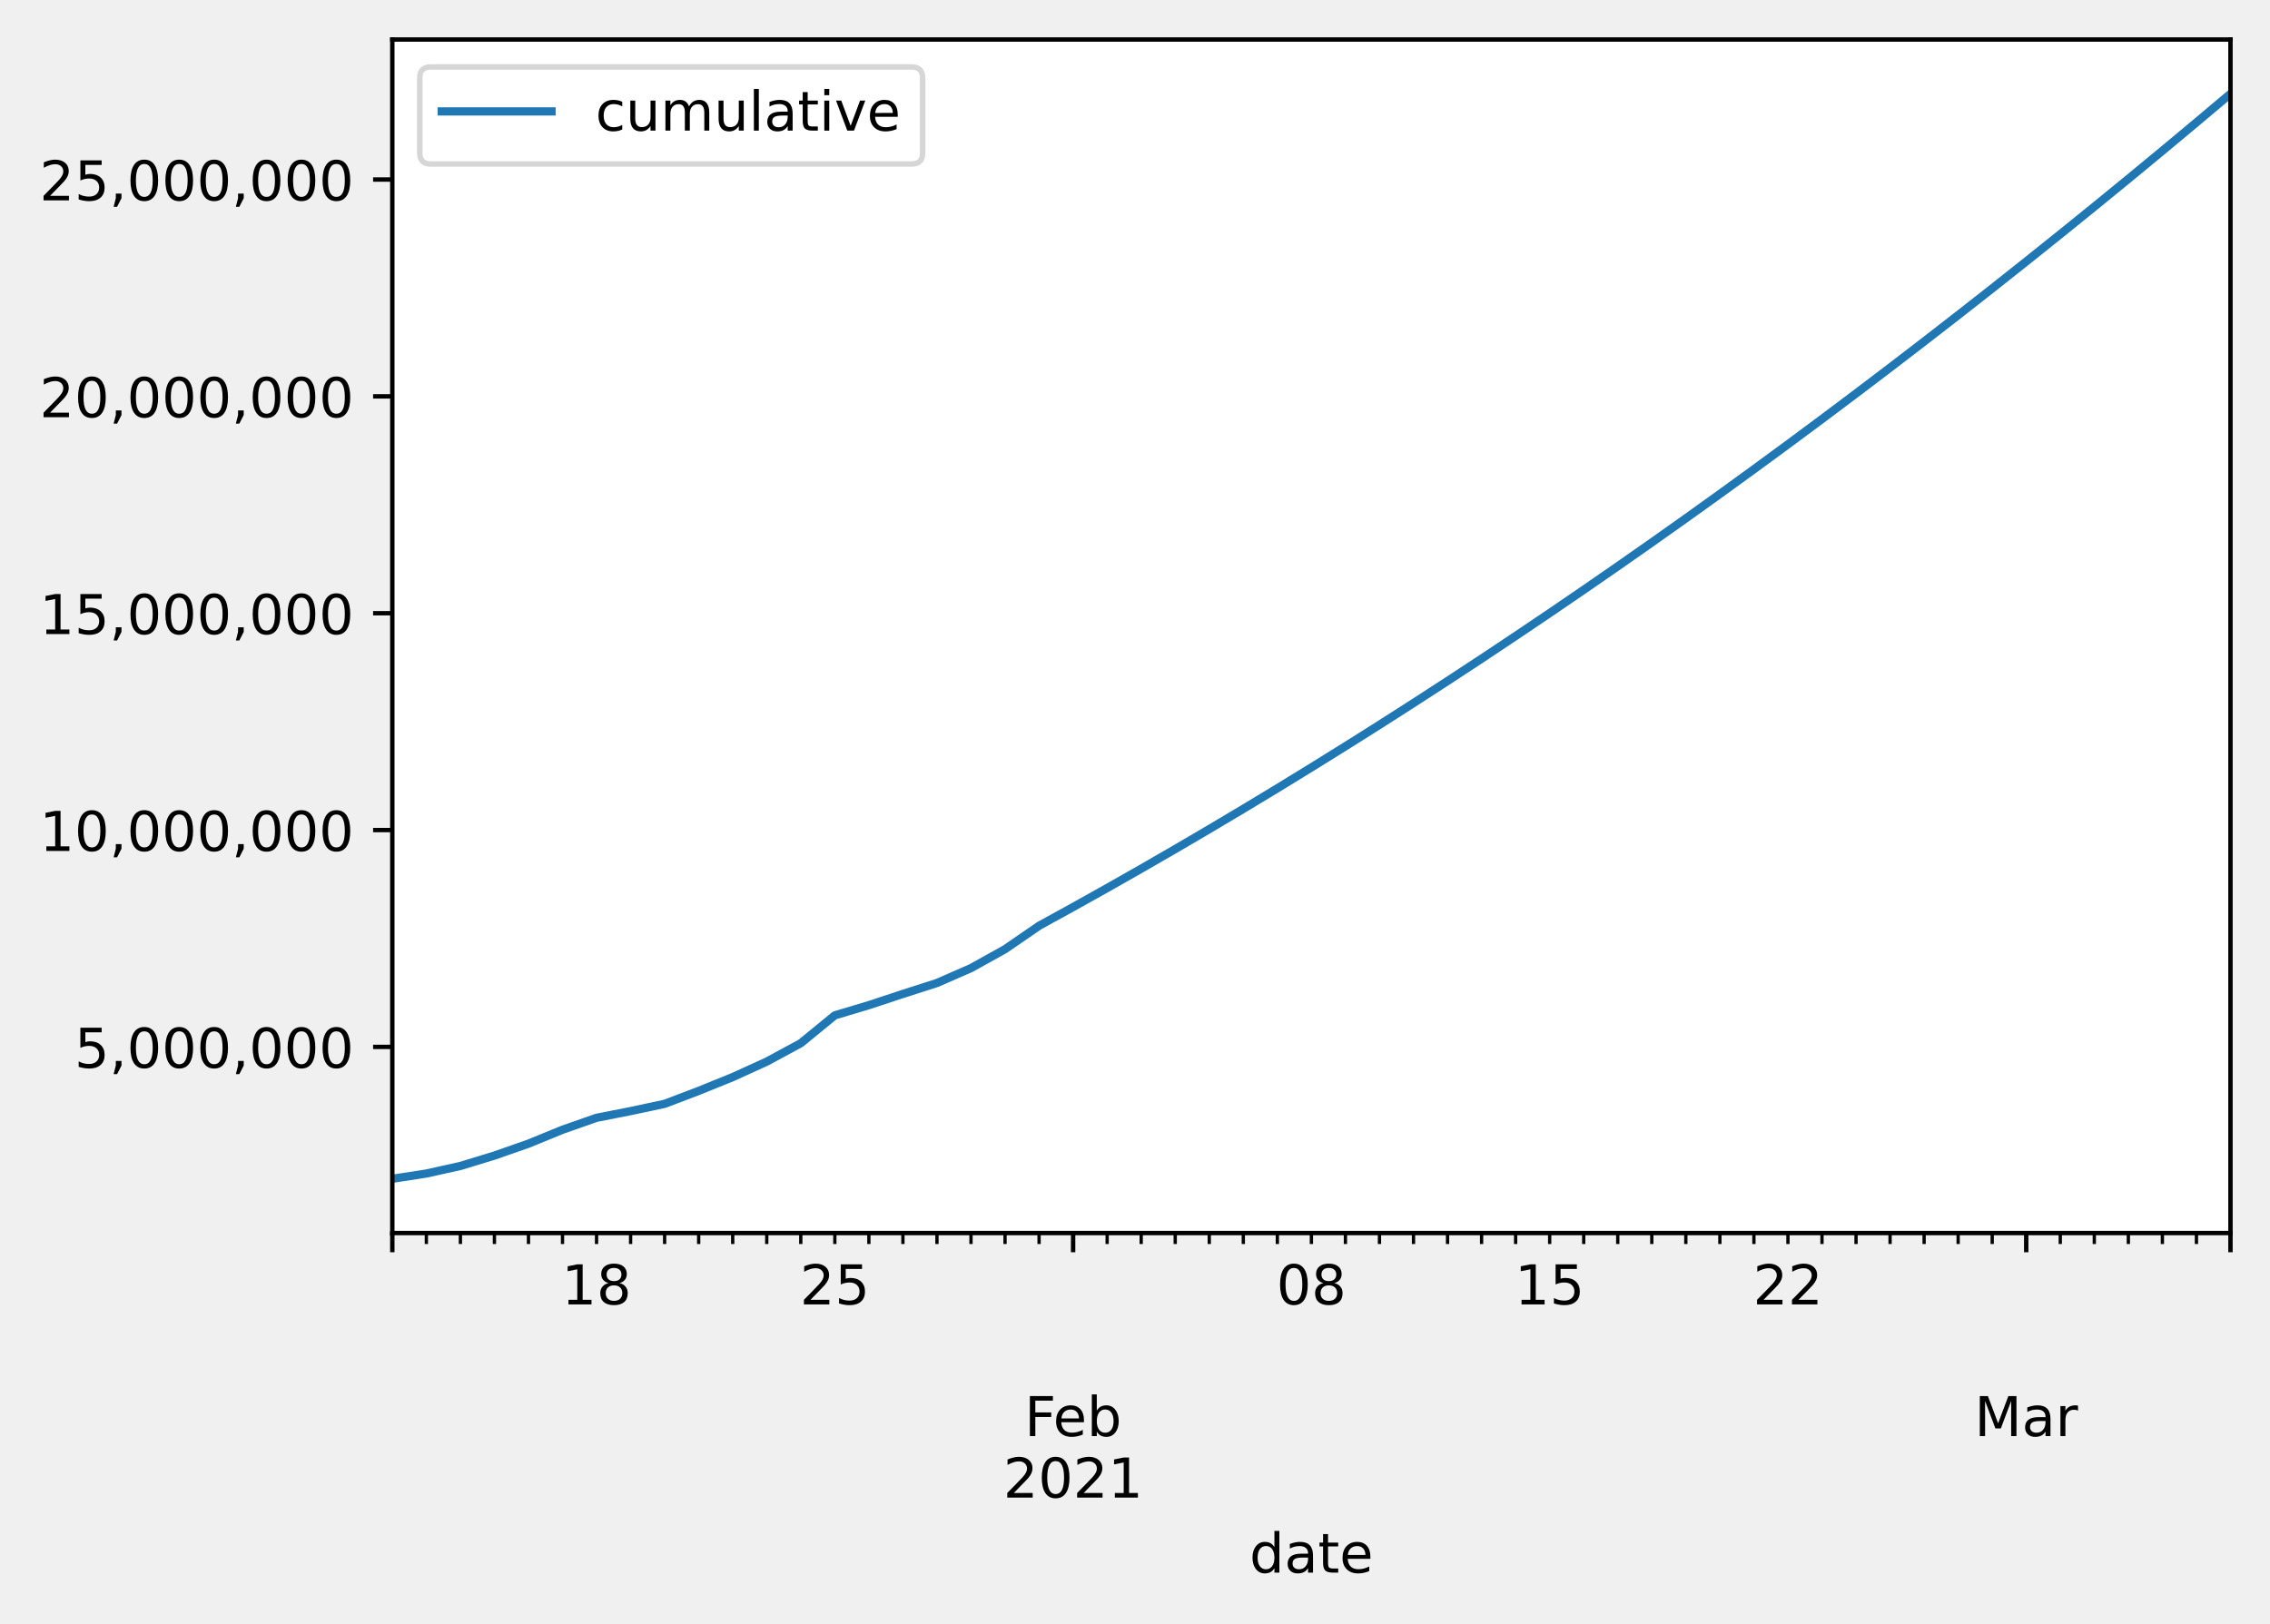
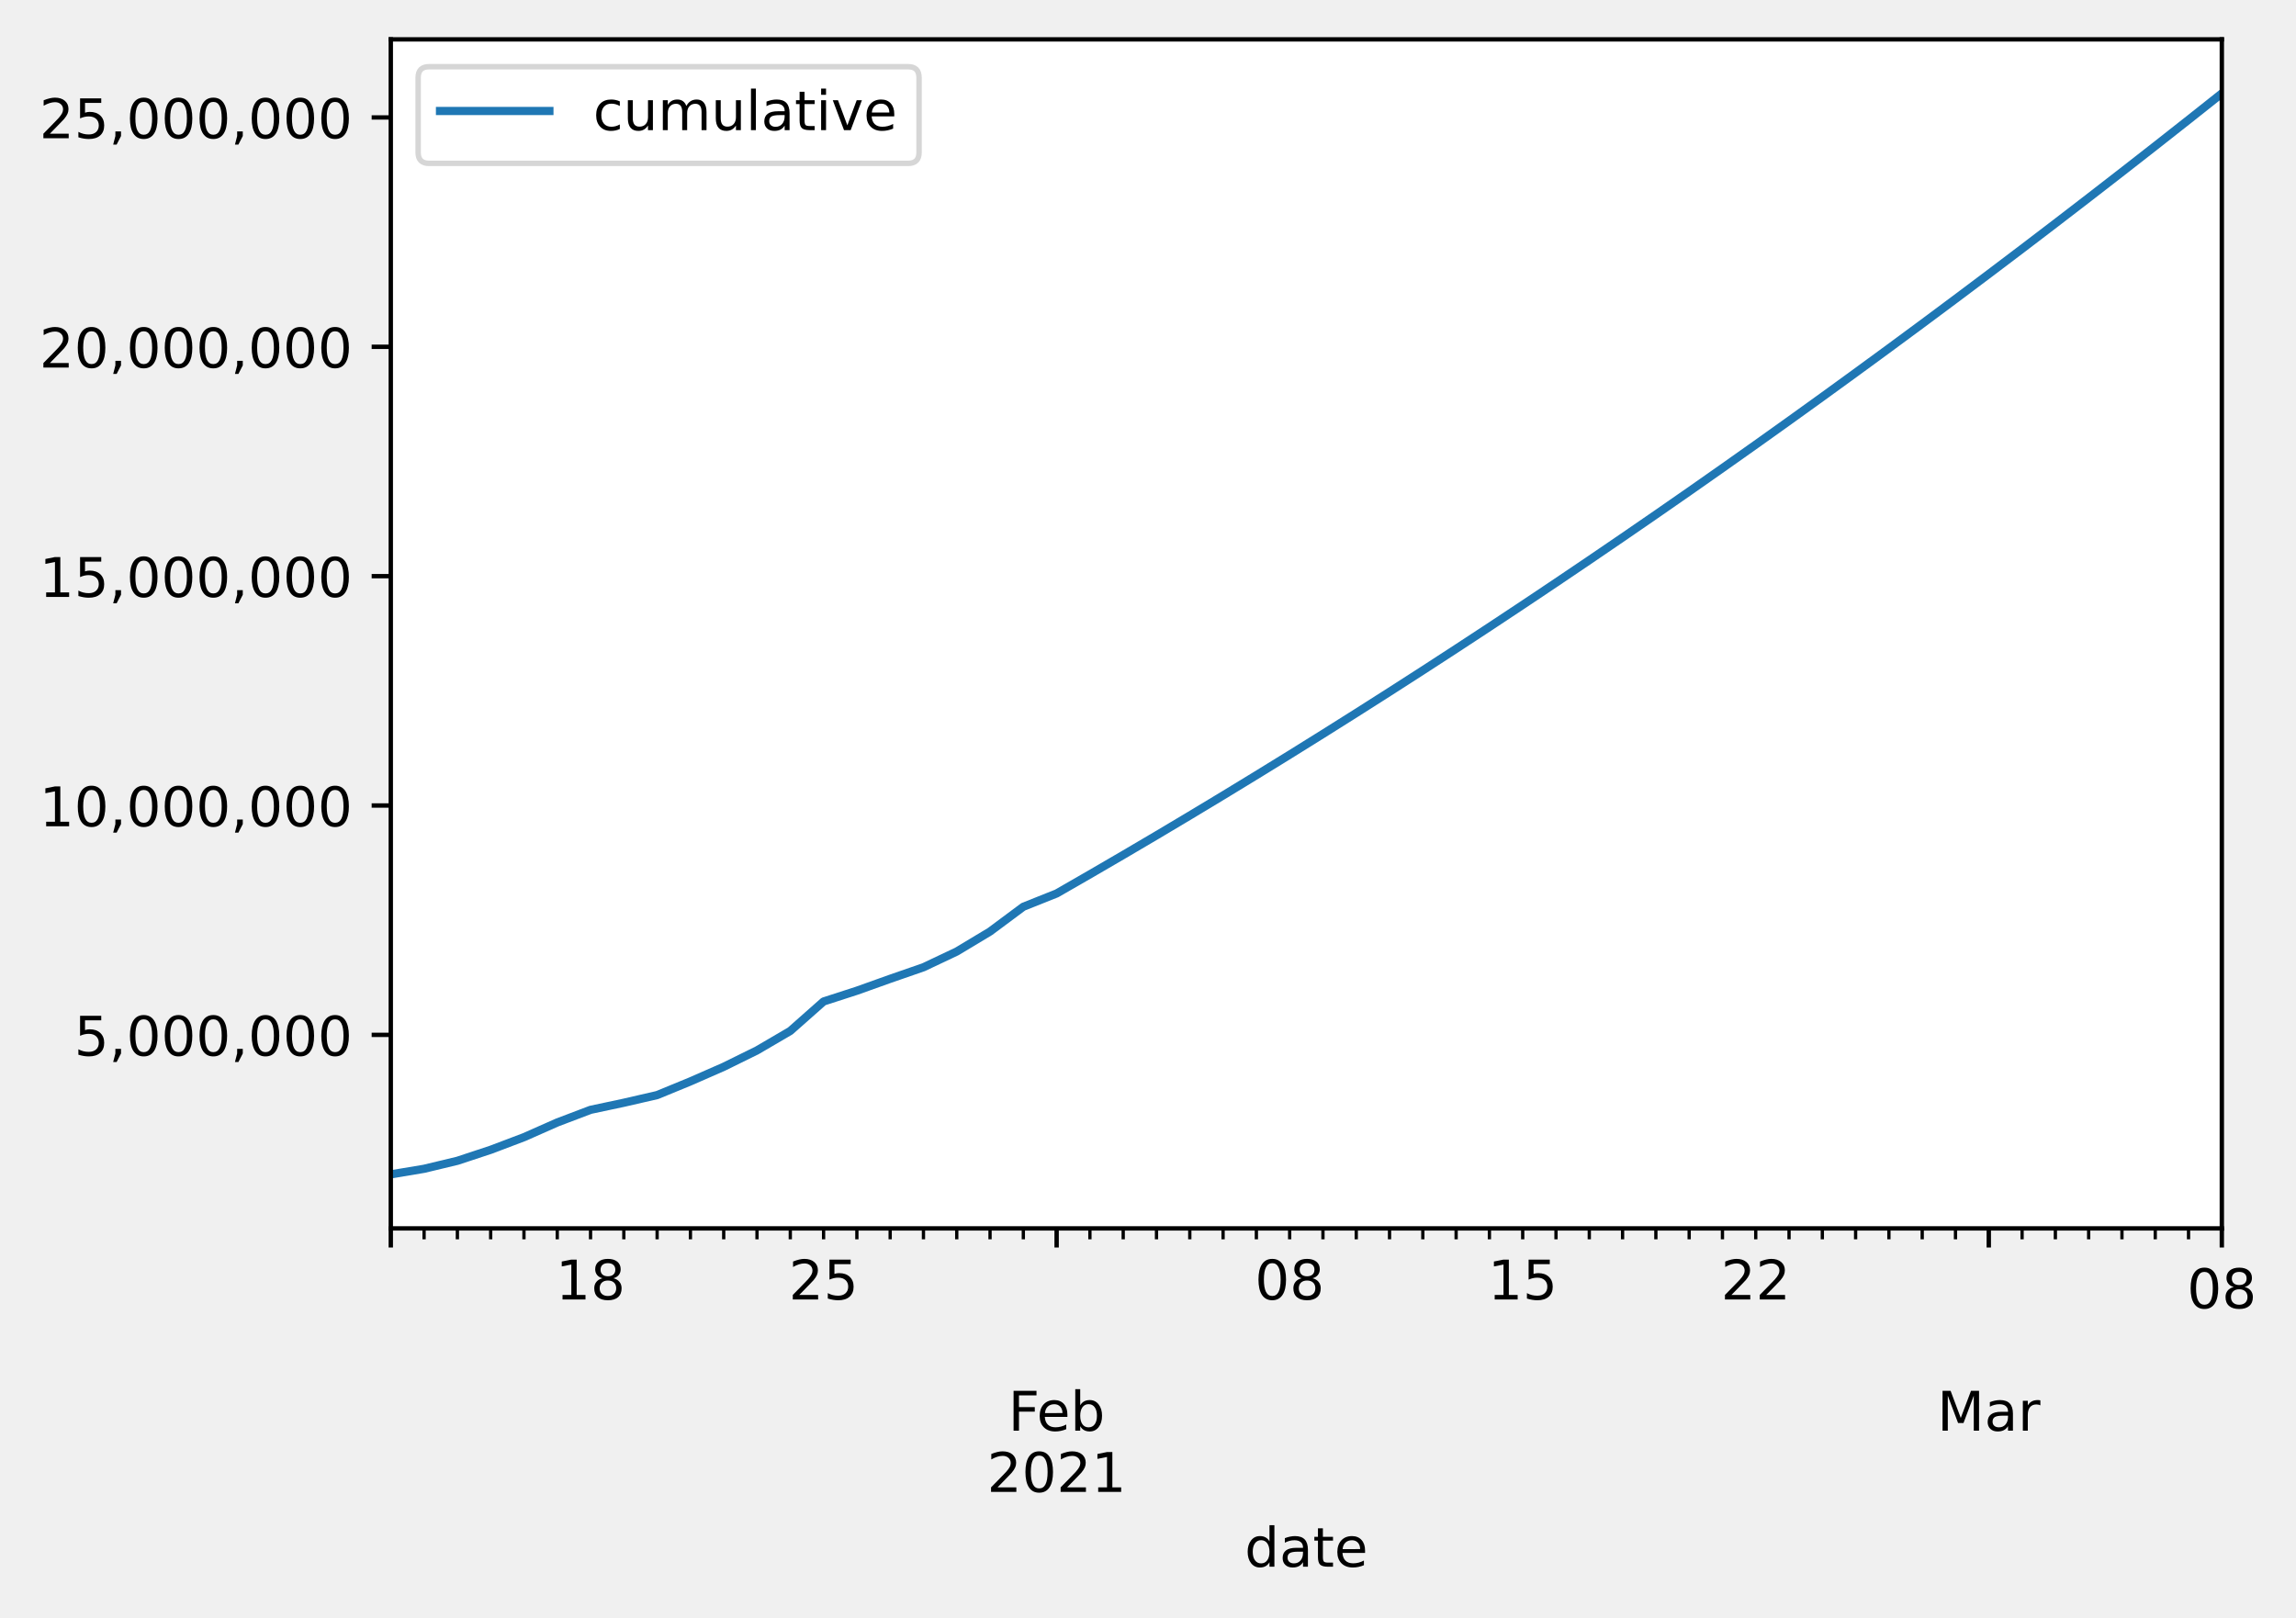
- <svg xmlns="http://www.w3.org/2000/svg" xmlns:xlink="http://www.w3.org/1999/xlink" height="295.79pt" version="1.1" viewBox="0 0 413.456 295.79" width="413.456pt">
+ <svg xmlns="http://www.w3.org/2000/svg" xmlns:xlink="http://www.w3.org/1999/xlink" height="295.79pt" version="1.1" viewBox="0 0 419.819 295.79" width="419.819pt">
  <defs>
    <style type="text/css">*{stroke-linecap:butt;stroke-linejoin:round;}</style>
  </defs>
  <g id="figure_1">
    <g id="patch_1">
-       <path d="M 0 295.79  L 413.456 295.79  L 413.456 0  L 0 0  z " style="fill:none;" />
+       <path d="M 0 295.79  L 419.819 295.79  L 419.819 0  L 0 0  z " style="fill:none;" />
    </g>
    <g id="axes_1">
      <g id="patch_2">
        <path d="M 71.456 224.64  L 406.256 224.64  L 406.256 7.2  L 71.456 7.2  z " style="fill:#ffffff;" />
      </g>
      <g id="matplotlib.axis_1">
        <g id="xtick_1">
          <g id="line2d_1">
            <defs>
-               <path d="M 0 0  L 0 3.5  " id="me374fe5b64" style="stroke:#000000;stroke-width:0.8;" />
+               <path d="M 0 0  L 0 3.5  " id="m20f9256c87" style="stroke:#000000;stroke-width:0.8;" />
            </defs>
            <g>
-               <use style="stroke:#000000;stroke-width:0.8;" x="71.456" xlink:href="#me374fe5b64" y="224.64" />
+               <use style="stroke:#000000;stroke-width:0.8;" x="71.456" xlink:href="#m20f9256c87" y="224.64" />
            </g>
          </g>
        </g>
        <g id="xtick_2">
          <g id="line2d_2">
            <g>
-               <use style="stroke:#000000;stroke-width:0.8;" x="195.456" xlink:href="#me374fe5b64" y="224.64" />
+               <use style="stroke:#000000;stroke-width:0.8;" x="193.202" xlink:href="#m20f9256c87" y="224.64" />
            </g>
          </g>
          <g id="text_1">
-             <g transform="translate(195.4563 239.2384)scale(0.1 -0.1)" />
-             <g transform="translate(195.4563 250.4363)scale(0.1 -0.1)" />
-             <g transform="translate(186.6047 261.6341)scale(0.1 -0.1)">
+             <g transform="translate(193.2017 239.2384)scale(0.1 -0.1)" />
+             <g transform="translate(193.2017 250.4363)scale(0.1 -0.1)" />
+             <g transform="translate(184.3501 261.6341)scale(0.1 -0.1)">
              <defs>
                <path d="M 9.812 72.906  L 51.703 72.906  L 51.703 64.594  L 19.672 64.594  L 19.672 43.109  L 48.578 43.109  L 48.578 34.812  L 19.672 34.812  L 19.672 0  L 9.812 0  z " id="DejaVuSans-70" />
                <path d="M 56.203 29.594  L 56.203 25.203  L 14.891 25.203  Q 15.484 15.922 20.484 11.062  Q 25.484 6.203 34.422 6.203  Q 39.594 6.203 44.453 7.469  Q 49.312 8.734 54.109 11.281  L 54.109 2.781  Q 49.266 0.734 44.188 -0.344  Q 39.109 -1.422 33.891 -1.422  Q 20.797 -1.422 13.156 6.188  Q 5.516 13.812 5.516 26.812  Q 5.516 40.234 12.766 48.109  Q 20.016 56 32.328 56  Q 43.359 56 49.781 48.891  Q 56.203 41.797 56.203 29.594  z M 47.219 32.234  Q 47.125 39.594 43.094 43.984  Q 39.062 48.391 32.422 48.391  Q 24.906 48.391 20.391 44.141  Q 15.875 39.891 15.188 32.172  z " id="DejaVuSans-101" />
                <path d="M 48.688 27.297  Q 48.688 37.203 44.609 42.844  Q 40.531 48.484 33.406 48.484  Q 26.266 48.484 22.188 42.844  Q 18.109 37.203 18.109 27.297  Q 18.109 17.391 22.188 11.75  Q 26.266 6.109 33.406 6.109  Q 40.531 6.109 44.609 11.75  Q 48.688 17.391 48.688 27.297  z M 18.109 46.391  Q 20.953 51.266 25.266 53.625  Q 29.594 56 35.594 56  Q 45.562 56 51.781 48.094  Q 58.016 40.188 58.016 27.297  Q 58.016 14.406 51.781 6.484  Q 45.562 -1.422 35.594 -1.422  Q 29.594 -1.422 25.266 0.953  Q 20.953 3.328 18.109 8.203  L 18.109 0  L 9.078 0  L 9.078 75.984  L 18.109 75.984  z " id="DejaVuSans-98" />
              </defs>
              <use xlink:href="#DejaVuSans-70" />
              <use x="52.02" xlink:href="#DejaVuSans-101" />
              <use x="113.543" xlink:href="#DejaVuSans-98" />
            </g>
-             <g transform="translate(182.7312 272.8319)scale(0.1 -0.1)">
+             <g transform="translate(180.4767 272.8319)scale(0.1 -0.1)">
              <defs>
                <path d="M 19.188 8.297  L 53.609 8.297  L 53.609 0  L 7.328 0  L 7.328 8.297  Q 12.938 14.109 22.625 23.891  Q 32.328 33.688 34.812 36.531  Q 39.547 41.844 41.422 45.531  Q 43.312 49.219 43.312 52.781  Q 43.312 58.594 39.234 62.25  Q 35.156 65.922 28.609 65.922  Q 23.969 65.922 18.812 64.312  Q 13.672 62.703 7.812 59.422  L 7.812 69.391  Q 13.766 71.781 18.938 73  Q 24.125 74.219 28.422 74.219  Q 39.75 74.219 46.484 68.547  Q 53.219 62.891 53.219 53.422  Q 53.219 48.922 51.531 44.891  Q 49.859 40.875 45.406 35.406  Q 44.188 33.984 37.641 27.219  Q 31.109 20.453 19.188 8.297  z " id="DejaVuSans-50" />
                <path d="M 31.781 66.406  Q 24.172 66.406 20.328 58.906  Q 16.5 51.422 16.5 36.375  Q 16.5 21.391 20.328 13.891  Q 24.172 6.391 31.781 6.391  Q 39.453 6.391 43.281 13.891  Q 47.125 21.391 47.125 36.375  Q 47.125 51.422 43.281 58.906  Q 39.453 66.406 31.781 66.406  z M 31.781 74.219  Q 44.047 74.219 50.516 64.516  Q 56.984 54.828 56.984 36.375  Q 56.984 17.969 50.516 8.266  Q 44.047 -1.422 31.781 -1.422  Q 19.531 -1.422 13.062 8.266  Q 6.594 17.969 6.594 36.375  Q 6.594 54.828 13.062 64.516  Q 19.531 74.219 31.781 74.219  z " id="DejaVuSans-48" />
                <path d="M 12.406 8.297  L 28.516 8.297  L 28.516 63.922  L 10.984 60.406  L 10.984 69.391  L 28.422 72.906  L 38.281 72.906  L 38.281 8.297  L 54.391 8.297  L 54.391 0  L 12.406 0  z " id="DejaVuSans-49" />
              </defs>
              <use xlink:href="#DejaVuSans-50" />
              <use x="63.623" xlink:href="#DejaVuSans-48" />
              <use x="127.246" xlink:href="#DejaVuSans-50" />
              <use x="190.869" xlink:href="#DejaVuSans-49" />
            </g>
          </g>
        </g>
        <g id="xtick_3">
          <g id="line2d_3">
            <g>
-               <use style="stroke:#000000;stroke-width:0.8;" x="369.056" xlink:href="#me374fe5b64" y="224.64" />
+               <use style="stroke:#000000;stroke-width:0.8;" x="363.645" xlink:href="#m20f9256c87" y="224.64" />
            </g>
          </g>
          <g id="text_2">
-             <g transform="translate(369.0562 239.2384)scale(0.1 -0.1)" />
-             <g transform="translate(369.0562 250.4363)scale(0.1 -0.1)" />
-             <g transform="translate(359.6227 261.6341)scale(0.1 -0.1)">
+             <g transform="translate(363.6453 239.2384)scale(0.1 -0.1)" />
+             <g transform="translate(363.6453 250.4363)scale(0.1 -0.1)" />
+             <g transform="translate(354.2117 261.6341)scale(0.1 -0.1)">
              <defs>
                <path d="M 9.812 72.906  L 24.516 72.906  L 43.109 23.297  L 61.812 72.906  L 76.516 72.906  L 76.516 0  L 66.891 0  L 66.891 64.016  L 48.094 14.016  L 38.188 14.016  L 19.391 64.016  L 19.391 0  L 9.812 0  z " id="DejaVuSans-77" />
                <path d="M 34.281 27.484  Q 23.391 27.484 19.188 25  Q 14.984 22.516 14.984 16.5  Q 14.984 11.719 18.141 8.906  Q 21.297 6.109 26.703 6.109  Q 34.188 6.109 38.703 11.406  Q 43.219 16.703 43.219 25.484  L 43.219 27.484  z M 52.203 31.203  L 52.203 0  L 43.219 0  L 43.219 8.297  Q 40.141 3.328 35.547 0.953  Q 30.953 -1.422 24.312 -1.422  Q 15.922 -1.422 10.953 3.297  Q 6 8.016 6 15.922  Q 6 25.141 12.172 29.828  Q 18.359 34.516 30.609 34.516  L 43.219 34.516  L 43.219 35.406  Q 43.219 41.609 39.141 45  Q 35.062 48.391 27.688 48.391  Q 23 48.391 18.547 47.266  Q 14.109 46.141 10.016 43.891  L 10.016 52.203  Q 14.938 54.109 19.578 55.047  Q 24.219 56 28.609 56  Q 40.484 56 46.344 49.844  Q 52.203 43.703 52.203 31.203  z " id="DejaVuSans-97" />
                <path d="M 41.109 46.297  Q 39.594 47.172 37.812 47.578  Q 36.031 48 33.891 48  Q 26.266 48 22.188 43.047  Q 18.109 38.094 18.109 28.812  L 18.109 0  L 9.078 0  L 9.078 54.688  L 18.109 54.688  L 18.109 46.188  Q 20.953 51.172 25.484 53.578  Q 30.031 56 36.531 56  Q 37.453 56 38.578 55.875  Q 39.703 55.766 41.062 55.516  z " id="DejaVuSans-114" />
              </defs>
              <use xlink:href="#DejaVuSans-77" />
              <use x="86.279" xlink:href="#DejaVuSans-97" />
              <use x="147.559" xlink:href="#DejaVuSans-114" />
            </g>
          </g>
        </g>
        <g id="xtick_4">
          <g id="line2d_4">
            <g>
-               <use style="stroke:#000000;stroke-width:0.8;" x="406.256" xlink:href="#me374fe5b64" y="224.64" />
+               <use style="stroke:#000000;stroke-width:0.8;" x="406.256" xlink:href="#m20f9256c87" y="224.64" />
+             </g>
+           </g>
+           <g id="text_3">
+             <g transform="translate(399.8938 239.2384)scale(0.1 -0.1)">
+               <defs>
+                 <path d="M 31.781 34.625  Q 24.75 34.625 20.719 30.859  Q 16.703 27.094 16.703 20.516  Q 16.703 13.922 20.719 10.156  Q 24.75 6.391 31.781 6.391  Q 38.812 6.391 42.859 10.172  Q 46.922 13.969 46.922 20.516  Q 46.922 27.094 42.891 30.859  Q 38.875 34.625 31.781 34.625  z M 21.922 38.812  Q 15.578 40.375 12.031 44.719  Q 8.5 49.078 8.5 55.328  Q 8.5 64.062 14.719 69.141  Q 20.953 74.219 31.781 74.219  Q 42.672 74.219 48.875 69.141  Q 55.078 64.062 55.078 55.328  Q 55.078 49.078 51.531 44.719  Q 48 40.375 41.703 38.812  Q 48.828 37.156 52.797 32.312  Q 56.781 27.484 56.781 20.516  Q 56.781 9.906 50.312 4.234  Q 43.844 -1.422 31.781 -1.422  Q 19.734 -1.422 13.25 4.234  Q 6.781 9.906 6.781 20.516  Q 6.781 27.484 10.781 32.312  Q 14.797 37.156 21.922 38.812  z M 18.312 54.391  Q 18.312 48.734 21.844 45.562  Q 25.391 42.391 31.781 42.391  Q 38.141 42.391 41.719 45.562  Q 45.312 48.734 45.312 54.391  Q 45.312 60.062 41.719 63.234  Q 38.141 66.406 31.781 66.406  Q 25.391 66.406 21.844 63.234  Q 18.312 60.062 18.312 54.391  z " id="DejaVuSans-56" />
+               </defs>
+               <use xlink:href="#DejaVuSans-48" />
+               <use x="63.623" xlink:href="#DejaVuSans-56" />
            </g>
          </g>
        </g>
        <g id="xtick_5">
          <g id="line2d_5">
            <defs>
-               <path d="M 0 0  L 0 2  " id="ma2e6c3e238" style="stroke:#000000;stroke-width:0.6;" />
+               <path d="M 0 0  L 0 2  " id="m5028f51859" style="stroke:#000000;stroke-width:0.6;" />
            </defs>
            <g>
-               <use style="stroke:#000000;stroke-width:0.6;" x="77.656" xlink:href="#ma2e6c3e238" y="224.64" />
+               <use style="stroke:#000000;stroke-width:0.6;" x="77.544" xlink:href="#m5028f51859" y="224.64" />
            </g>
          </g>
        </g>
        <g id="xtick_6">
          <g id="line2d_6">
            <g>
-               <use style="stroke:#000000;stroke-width:0.6;" x="83.856" xlink:href="#ma2e6c3e238" y="224.64" />
+               <use style="stroke:#000000;stroke-width:0.6;" x="83.631" xlink:href="#m5028f51859" y="224.64" />
            </g>
          </g>
        </g>
        <g id="xtick_7">
          <g id="line2d_7">
            <g>
-               <use style="stroke:#000000;stroke-width:0.6;" x="90.056" xlink:href="#ma2e6c3e238" y="224.64" />
+               <use style="stroke:#000000;stroke-width:0.6;" x="89.718" xlink:href="#m5028f51859" y="224.64" />
            </g>
          </g>
        </g>
        <g id="xtick_8">
          <g id="line2d_8">
            <g>
-               <use style="stroke:#000000;stroke-width:0.6;" x="96.256" xlink:href="#ma2e6c3e238" y="224.64" />
+               <use style="stroke:#000000;stroke-width:0.6;" x="95.805" xlink:href="#m5028f51859" y="224.64" />
            </g>
          </g>
        </g>
        <g id="xtick_9">
          <g id="line2d_9">
            <g>
-               <use style="stroke:#000000;stroke-width:0.6;" x="102.456" xlink:href="#ma2e6c3e238" y="224.64" />
+               <use style="stroke:#000000;stroke-width:0.6;" x="101.893" xlink:href="#m5028f51859" y="224.64" />
            </g>
          </g>
        </g>
        <g id="xtick_10">
          <g id="line2d_10">
            <g>
-               <use style="stroke:#000000;stroke-width:0.6;" x="108.656" xlink:href="#ma2e6c3e238" y="224.64" />
-             </g>
-           </g>
-           <g id="text_3">
-             <g transform="translate(102.2938 237.6384)scale(0.1 -0.1)">
-               <defs>
-                 <path d="M 31.781 34.625  Q 24.75 34.625 20.719 30.859  Q 16.703 27.094 16.703 20.516  Q 16.703 13.922 20.719 10.156  Q 24.75 6.391 31.781 6.391  Q 38.812 6.391 42.859 10.172  Q 46.922 13.969 46.922 20.516  Q 46.922 27.094 42.891 30.859  Q 38.875 34.625 31.781 34.625  z M 21.922 38.812  Q 15.578 40.375 12.031 44.719  Q 8.5 49.078 8.5 55.328  Q 8.5 64.062 14.719 69.141  Q 20.953 74.219 31.781 74.219  Q 42.672 74.219 48.875 69.141  Q 55.078 64.062 55.078 55.328  Q 55.078 49.078 51.531 44.719  Q 48 40.375 41.703 38.812  Q 48.828 37.156 52.797 32.312  Q 56.781 27.484 56.781 20.516  Q 56.781 9.906 50.312 4.234  Q 43.844 -1.422 31.781 -1.422  Q 19.734 -1.422 13.25 4.234  Q 6.781 9.906 6.781 20.516  Q 6.781 27.484 10.781 32.312  Q 14.797 37.156 21.922 38.812  z M 18.312 54.391  Q 18.312 48.734 21.844 45.562  Q 25.391 42.391 31.781 42.391  Q 38.141 42.391 41.719 45.562  Q 45.312 48.734 45.312 54.391  Q 45.312 60.062 41.719 63.234  Q 38.141 66.406 31.781 66.406  Q 25.391 66.406 21.844 63.234  Q 18.312 60.062 18.312 54.391  z " id="DejaVuSans-56" />
-               </defs>
+               <use style="stroke:#000000;stroke-width:0.6;" x="107.98" xlink:href="#m5028f51859" y="224.64" />
+             </g>
+           </g>
+           <g id="text_4">
+             <g transform="translate(101.6174 237.6384)scale(0.1 -0.1)">
              <use xlink:href="#DejaVuSans-49" />
              <use x="63.623" xlink:href="#DejaVuSans-56" />
            </g>
          </g>
        </g>
        <g id="xtick_11">
          <g id="line2d_11">
            <g>
-               <use style="stroke:#000000;stroke-width:0.6;" x="114.856" xlink:href="#ma2e6c3e238" y="224.64" />
+               <use style="stroke:#000000;stroke-width:0.6;" x="114.067" xlink:href="#m5028f51859" y="224.64" />
            </g>
          </g>
        </g>
        <g id="xtick_12">
          <g id="line2d_12">
            <g>
-               <use style="stroke:#000000;stroke-width:0.6;" x="121.056" xlink:href="#ma2e6c3e238" y="224.64" />
+               <use style="stroke:#000000;stroke-width:0.6;" x="120.154" xlink:href="#m5028f51859" y="224.64" />
            </g>
          </g>
        </g>
        <g id="xtick_13">
          <g id="line2d_13">
            <g>
-               <use style="stroke:#000000;stroke-width:0.6;" x="127.256" xlink:href="#ma2e6c3e238" y="224.64" />
+               <use style="stroke:#000000;stroke-width:0.6;" x="126.242" xlink:href="#m5028f51859" y="224.64" />
            </g>
          </g>
        </g>
        <g id="xtick_14">
          <g id="line2d_14">
            <g>
-               <use style="stroke:#000000;stroke-width:0.6;" x="133.456" xlink:href="#ma2e6c3e238" y="224.64" />
+               <use style="stroke:#000000;stroke-width:0.6;" x="132.329" xlink:href="#m5028f51859" y="224.64" />
            </g>
          </g>
        </g>
        <g id="xtick_15">
          <g id="line2d_15">
            <g>
-               <use style="stroke:#000000;stroke-width:0.6;" x="139.656" xlink:href="#ma2e6c3e238" y="224.64" />
+               <use style="stroke:#000000;stroke-width:0.6;" x="138.416" xlink:href="#m5028f51859" y="224.64" />
            </g>
          </g>
        </g>
        <g id="xtick_16">
          <g id="line2d_16">
            <g>
-               <use style="stroke:#000000;stroke-width:0.6;" x="145.856" xlink:href="#ma2e6c3e238" y="224.64" />
+               <use style="stroke:#000000;stroke-width:0.6;" x="144.504" xlink:href="#m5028f51859" y="224.64" />
            </g>
          </g>
        </g>
        <g id="xtick_17">
          <g id="line2d_17">
            <g>
-               <use style="stroke:#000000;stroke-width:0.6;" x="152.056" xlink:href="#ma2e6c3e238" y="224.64" />
-             </g>
-           </g>
-           <g id="text_4">
-             <g transform="translate(145.6937 237.6384)scale(0.1 -0.1)">
+               <use style="stroke:#000000;stroke-width:0.6;" x="150.591" xlink:href="#m5028f51859" y="224.64" />
+             </g>
+           </g>
+           <g id="text_5">
+             <g transform="translate(144.2283 237.6384)scale(0.1 -0.1)">
              <defs>
                <path d="M 10.797 72.906  L 49.516 72.906  L 49.516 64.594  L 19.828 64.594  L 19.828 46.734  Q 21.969 47.469 24.109 47.828  Q 26.266 48.188 28.422 48.188  Q 40.625 48.188 47.75 41.5  Q 54.891 34.812 54.891 23.391  Q 54.891 11.625 47.562 5.094  Q 40.234 -1.422 26.906 -1.422  Q 22.312 -1.422 17.547 -0.641  Q 12.797 0.141 7.719 1.703  L 7.719 11.625  Q 12.109 9.234 16.797 8.062  Q 21.484 6.891 26.703 6.891  Q 35.156 6.891 40.078 11.328  Q 45.016 15.766 45.016 23.391  Q 45.016 31 40.078 35.438  Q 35.156 39.891 26.703 39.891  Q 22.75 39.891 18.812 39.016  Q 14.891 38.141 10.797 36.281  z " id="DejaVuSans-53" />
              </defs>
              <use xlink:href="#DejaVuSans-50" />
              <use x="63.623" xlink:href="#DejaVuSans-53" />
            </g>
          </g>
        </g>
        <g id="xtick_18">
          <g id="line2d_18">
            <g>
-               <use style="stroke:#000000;stroke-width:0.6;" x="158.256" xlink:href="#ma2e6c3e238" y="224.64" />
+               <use style="stroke:#000000;stroke-width:0.6;" x="156.678" xlink:href="#m5028f51859" y="224.64" />
            </g>
          </g>
        </g>
        <g id="xtick_19">
          <g id="line2d_19">
            <g>
-               <use style="stroke:#000000;stroke-width:0.6;" x="164.456" xlink:href="#ma2e6c3e238" y="224.64" />
+               <use style="stroke:#000000;stroke-width:0.6;" x="162.765" xlink:href="#m5028f51859" y="224.64" />
            </g>
          </g>
        </g>
        <g id="xtick_20">
          <g id="line2d_20">
            <g>
-               <use style="stroke:#000000;stroke-width:0.6;" x="170.656" xlink:href="#ma2e6c3e238" y="224.64" />
+               <use style="stroke:#000000;stroke-width:0.6;" x="168.853" xlink:href="#m5028f51859" y="224.64" />
            </g>
          </g>
        </g>
        <g id="xtick_21">
          <g id="line2d_21">
            <g>
-               <use style="stroke:#000000;stroke-width:0.6;" x="176.856" xlink:href="#ma2e6c3e238" y="224.64" />
+               <use style="stroke:#000000;stroke-width:0.6;" x="174.94" xlink:href="#m5028f51859" y="224.64" />
            </g>
          </g>
        </g>
        <g id="xtick_22">
          <g id="line2d_22">
            <g>
-               <use style="stroke:#000000;stroke-width:0.6;" x="183.056" xlink:href="#ma2e6c3e238" y="224.64" />
+               <use style="stroke:#000000;stroke-width:0.6;" x="181.027" xlink:href="#m5028f51859" y="224.64" />
            </g>
          </g>
        </g>
        <g id="xtick_23">
          <g id="line2d_23">
            <g>
-               <use style="stroke:#000000;stroke-width:0.6;" x="189.256" xlink:href="#ma2e6c3e238" y="224.64" />
+               <use style="stroke:#000000;stroke-width:0.6;" x="187.114" xlink:href="#m5028f51859" y="224.64" />
            </g>
          </g>
        </g>
        <g id="xtick_24">
          <g id="line2d_24">
            <g>
-               <use style="stroke:#000000;stroke-width:0.6;" x="201.656" xlink:href="#ma2e6c3e238" y="224.64" />
+               <use style="stroke:#000000;stroke-width:0.6;" x="199.289" xlink:href="#m5028f51859" y="224.64" />
            </g>
          </g>
        </g>
        <g id="xtick_25">
          <g id="line2d_25">
            <g>
-               <use style="stroke:#000000;stroke-width:0.6;" x="207.856" xlink:href="#ma2e6c3e238" y="224.64" />
+               <use style="stroke:#000000;stroke-width:0.6;" x="205.376" xlink:href="#m5028f51859" y="224.64" />
            </g>
          </g>
        </g>
        <g id="xtick_26">
          <g id="line2d_26">
            <g>
-               <use style="stroke:#000000;stroke-width:0.6;" x="214.056" xlink:href="#ma2e6c3e238" y="224.64" />
+               <use style="stroke:#000000;stroke-width:0.6;" x="211.464" xlink:href="#m5028f51859" y="224.64" />
            </g>
          </g>
        </g>
        <g id="xtick_27">
          <g id="line2d_27">
            <g>
-               <use style="stroke:#000000;stroke-width:0.6;" x="220.256" xlink:href="#ma2e6c3e238" y="224.64" />
+               <use style="stroke:#000000;stroke-width:0.6;" x="217.551" xlink:href="#m5028f51859" y="224.64" />
            </g>
          </g>
        </g>
        <g id="xtick_28">
          <g id="line2d_28">
            <g>
-               <use style="stroke:#000000;stroke-width:0.6;" x="226.456" xlink:href="#ma2e6c3e238" y="224.64" />
+               <use style="stroke:#000000;stroke-width:0.6;" x="223.638" xlink:href="#m5028f51859" y="224.64" />
            </g>
          </g>
        </g>
        <g id="xtick_29">
          <g id="line2d_29">
            <g>
-               <use style="stroke:#000000;stroke-width:0.6;" x="232.656" xlink:href="#ma2e6c3e238" y="224.64" />
+               <use style="stroke:#000000;stroke-width:0.6;" x="229.725" xlink:href="#m5028f51859" y="224.64" />
            </g>
          </g>
        </g>
        <g id="xtick_30">
          <g id="line2d_30">
            <g>
-               <use style="stroke:#000000;stroke-width:0.6;" x="238.856" xlink:href="#ma2e6c3e238" y="224.64" />
-             </g>
-           </g>
-           <g id="text_5">
-             <g transform="translate(232.4938 237.6384)scale(0.1 -0.1)">
+               <use style="stroke:#000000;stroke-width:0.6;" x="235.813" xlink:href="#m5028f51859" y="224.64" />
+             </g>
+           </g>
+           <g id="text_6">
+             <g transform="translate(229.4501 237.6384)scale(0.1 -0.1)">
              <use xlink:href="#DejaVuSans-48" />
              <use x="63.623" xlink:href="#DejaVuSans-56" />
            </g>
          </g>
        </g>
        <g id="xtick_31">
          <g id="line2d_31">
            <g>
-               <use style="stroke:#000000;stroke-width:0.6;" x="245.056" xlink:href="#ma2e6c3e238" y="224.64" />
+               <use style="stroke:#000000;stroke-width:0.6;" x="241.9" xlink:href="#m5028f51859" y="224.64" />
            </g>
          </g>
        </g>
        <g id="xtick_32">
          <g id="line2d_32">
            <g>
-               <use style="stroke:#000000;stroke-width:0.6;" x="251.256" xlink:href="#ma2e6c3e238" y="224.64" />
+               <use style="stroke:#000000;stroke-width:0.6;" x="247.987" xlink:href="#m5028f51859" y="224.64" />
            </g>
          </g>
        </g>
        <g id="xtick_33">
          <g id="line2d_33">
            <g>
-               <use style="stroke:#000000;stroke-width:0.6;" x="257.456" xlink:href="#ma2e6c3e238" y="224.64" />
+               <use style="stroke:#000000;stroke-width:0.6;" x="254.074" xlink:href="#m5028f51859" y="224.64" />
            </g>
          </g>
        </g>
        <g id="xtick_34">
          <g id="line2d_34">
            <g>
-               <use style="stroke:#000000;stroke-width:0.6;" x="263.656" xlink:href="#ma2e6c3e238" y="224.64" />
+               <use style="stroke:#000000;stroke-width:0.6;" x="260.162" xlink:href="#m5028f51859" y="224.64" />
            </g>
          </g>
        </g>
        <g id="xtick_35">
          <g id="line2d_35">
            <g>
-               <use style="stroke:#000000;stroke-width:0.6;" x="269.856" xlink:href="#ma2e6c3e238" y="224.64" />
+               <use style="stroke:#000000;stroke-width:0.6;" x="266.249" xlink:href="#m5028f51859" y="224.64" />
            </g>
          </g>
        </g>
        <g id="xtick_36">
          <g id="line2d_36">
            <g>
-               <use style="stroke:#000000;stroke-width:0.6;" x="276.056" xlink:href="#ma2e6c3e238" y="224.64" />
+               <use style="stroke:#000000;stroke-width:0.6;" x="272.336" xlink:href="#m5028f51859" y="224.64" />
            </g>
          </g>
        </g>
        <g id="xtick_37">
          <g id="line2d_37">
            <g>
-               <use style="stroke:#000000;stroke-width:0.6;" x="282.256" xlink:href="#ma2e6c3e238" y="224.64" />
-             </g>
-           </g>
-           <g id="text_6">
-             <g transform="translate(275.8938 237.6384)scale(0.1 -0.1)">
+               <use style="stroke:#000000;stroke-width:0.6;" x="278.424" xlink:href="#m5028f51859" y="224.64" />
+             </g>
+           </g>
+           <g id="text_7">
+             <g transform="translate(272.061 237.6384)scale(0.1 -0.1)">
              <use xlink:href="#DejaVuSans-49" />
              <use x="63.623" xlink:href="#DejaVuSans-53" />
            </g>
          </g>
        </g>
        <g id="xtick_38">
          <g id="line2d_38">
            <g>
-               <use style="stroke:#000000;stroke-width:0.6;" x="288.456" xlink:href="#ma2e6c3e238" y="224.64" />
+               <use style="stroke:#000000;stroke-width:0.6;" x="284.511" xlink:href="#m5028f51859" y="224.64" />
            </g>
          </g>
        </g>
        <g id="xtick_39">
          <g id="line2d_39">
            <g>
-               <use style="stroke:#000000;stroke-width:0.6;" x="294.656" xlink:href="#ma2e6c3e238" y="224.64" />
+               <use style="stroke:#000000;stroke-width:0.6;" x="290.598" xlink:href="#m5028f51859" y="224.64" />
            </g>
          </g>
        </g>
        <g id="xtick_40">
          <g id="line2d_40">
            <g>
-               <use style="stroke:#000000;stroke-width:0.6;" x="300.856" xlink:href="#ma2e6c3e238" y="224.64" />
+               <use style="stroke:#000000;stroke-width:0.6;" x="296.685" xlink:href="#m5028f51859" y="224.64" />
            </g>
          </g>
        </g>
        <g id="xtick_41">
          <g id="line2d_41">
            <g>
-               <use style="stroke:#000000;stroke-width:0.6;" x="307.056" xlink:href="#ma2e6c3e238" y="224.64" />
+               <use style="stroke:#000000;stroke-width:0.6;" x="302.773" xlink:href="#m5028f51859" y="224.64" />
            </g>
          </g>
        </g>
        <g id="xtick_42">
          <g id="line2d_42">
            <g>
-               <use style="stroke:#000000;stroke-width:0.6;" x="313.256" xlink:href="#ma2e6c3e238" y="224.64" />
+               <use style="stroke:#000000;stroke-width:0.6;" x="308.86" xlink:href="#m5028f51859" y="224.64" />
            </g>
          </g>
        </g>
        <g id="xtick_43">
          <g id="line2d_43">
            <g>
-               <use style="stroke:#000000;stroke-width:0.6;" x="319.456" xlink:href="#ma2e6c3e238" y="224.64" />
+               <use style="stroke:#000000;stroke-width:0.6;" x="314.947" xlink:href="#m5028f51859" y="224.64" />
            </g>
          </g>
        </g>
        <g id="xtick_44">
          <g id="line2d_44">
            <g>
-               <use style="stroke:#000000;stroke-width:0.6;" x="325.656" xlink:href="#ma2e6c3e238" y="224.64" />
-             </g>
-           </g>
-           <g id="text_7">
-             <g transform="translate(319.2937 237.6384)scale(0.1 -0.1)">
+               <use style="stroke:#000000;stroke-width:0.6;" x="321.034" xlink:href="#m5028f51859" y="224.64" />
+             </g>
+           </g>
+           <g id="text_8">
+             <g transform="translate(314.6719 237.6384)scale(0.1 -0.1)">
              <use xlink:href="#DejaVuSans-50" />
              <use x="63.623" xlink:href="#DejaVuSans-50" />
            </g>
          </g>
        </g>
        <g id="xtick_45">
          <g id="line2d_45">
            <g>
-               <use style="stroke:#000000;stroke-width:0.6;" x="331.856" xlink:href="#ma2e6c3e238" y="224.64" />
+               <use style="stroke:#000000;stroke-width:0.6;" x="327.122" xlink:href="#m5028f51859" y="224.64" />
            </g>
          </g>
        </g>
        <g id="xtick_46">
          <g id="line2d_46">
            <g>
-               <use style="stroke:#000000;stroke-width:0.6;" x="338.056" xlink:href="#ma2e6c3e238" y="224.64" />
+               <use style="stroke:#000000;stroke-width:0.6;" x="333.209" xlink:href="#m5028f51859" y="224.64" />
            </g>
          </g>
        </g>
        <g id="xtick_47">
          <g id="line2d_47">
            <g>
-               <use style="stroke:#000000;stroke-width:0.6;" x="344.256" xlink:href="#ma2e6c3e238" y="224.64" />
+               <use style="stroke:#000000;stroke-width:0.6;" x="339.296" xlink:href="#m5028f51859" y="224.64" />
            </g>
          </g>
        </g>
        <g id="xtick_48">
          <g id="line2d_48">
            <g>
-               <use style="stroke:#000000;stroke-width:0.6;" x="350.456" xlink:href="#ma2e6c3e238" y="224.64" />
+               <use style="stroke:#000000;stroke-width:0.6;" x="345.384" xlink:href="#m5028f51859" y="224.64" />
            </g>
          </g>
        </g>
        <g id="xtick_49">
          <g id="line2d_49">
            <g>
-               <use style="stroke:#000000;stroke-width:0.6;" x="356.656" xlink:href="#ma2e6c3e238" y="224.64" />
+               <use style="stroke:#000000;stroke-width:0.6;" x="351.471" xlink:href="#m5028f51859" y="224.64" />
            </g>
          </g>
        </g>
        <g id="xtick_50">
          <g id="line2d_50">
            <g>
-               <use style="stroke:#000000;stroke-width:0.6;" x="362.856" xlink:href="#ma2e6c3e238" y="224.64" />
+               <use style="stroke:#000000;stroke-width:0.6;" x="357.558" xlink:href="#m5028f51859" y="224.64" />
            </g>
          </g>
        </g>
        <g id="xtick_51">
          <g id="line2d_51">
            <g>
-               <use style="stroke:#000000;stroke-width:0.6;" x="375.256" xlink:href="#ma2e6c3e238" y="224.64" />
+               <use style="stroke:#000000;stroke-width:0.6;" x="369.733" xlink:href="#m5028f51859" y="224.64" />
            </g>
          </g>
        </g>
        <g id="xtick_52">
          <g id="line2d_52">
            <g>
-               <use style="stroke:#000000;stroke-width:0.6;" x="381.456" xlink:href="#ma2e6c3e238" y="224.64" />
+               <use style="stroke:#000000;stroke-width:0.6;" x="375.82" xlink:href="#m5028f51859" y="224.64" />
            </g>
          </g>
        </g>
        <g id="xtick_53">
          <g id="line2d_53">
            <g>
-               <use style="stroke:#000000;stroke-width:0.6;" x="387.656" xlink:href="#ma2e6c3e238" y="224.64" />
+               <use style="stroke:#000000;stroke-width:0.6;" x="381.907" xlink:href="#m5028f51859" y="224.64" />
            </g>
          </g>
        </g>
        <g id="xtick_54">
          <g id="line2d_54">
            <g>
-               <use style="stroke:#000000;stroke-width:0.6;" x="393.856" xlink:href="#ma2e6c3e238" y="224.64" />
+               <use style="stroke:#000000;stroke-width:0.6;" x="387.994" xlink:href="#m5028f51859" y="224.64" />
            </g>
          </g>
        </g>
        <g id="xtick_55">
          <g id="line2d_55">
            <g>
-               <use style="stroke:#000000;stroke-width:0.6;" x="400.056" xlink:href="#ma2e6c3e238" y="224.64" />
-             </g>
-           </g>
-         </g>
-         <g id="text_8">
+               <use style="stroke:#000000;stroke-width:0.6;" x="394.082" xlink:href="#m5028f51859" y="224.64" />
+             </g>
+           </g>
+         </g>
+         <g id="xtick_56">
+           <g id="line2d_56">
+             <g>
+               <use style="stroke:#000000;stroke-width:0.6;" x="400.169" xlink:href="#m5028f51859" y="224.64" />
+             </g>
+           </g>
+         </g>
+         <g id="text_9">
          <g transform="translate(227.5813 286.51)scale(0.1 -0.1)">
            <defs>
              <path d="M 45.406 46.391  L 45.406 75.984  L 54.391 75.984  L 54.391 0  L 45.406 0  L 45.406 8.203  Q 42.578 3.328 38.25 0.953  Q 33.938 -1.422 27.875 -1.422  Q 17.969 -1.422 11.734 6.484  Q 5.516 14.406 5.516 27.297  Q 5.516 40.188 11.734 48.094  Q 17.969 56 27.875 56  Q 33.938 56 38.25 53.625  Q 42.578 51.266 45.406 46.391  z M 14.797 27.297  Q 14.797 17.391 18.875 11.75  Q 22.953 6.109 30.078 6.109  Q 37.203 6.109 41.297 11.75  Q 45.406 17.391 45.406 27.297  Q 45.406 37.203 41.297 42.844  Q 37.203 48.484 30.078 48.484  Q 22.953 48.484 18.875 42.844  Q 14.797 37.203 14.797 27.297  z " id="DejaVuSans-100" />
              <path d="M 18.312 70.219  L 18.312 54.688  L 36.812 54.688  L 36.812 47.703  L 18.312 47.703  L 18.312 18.016  Q 18.312 11.328 20.141 9.422  Q 21.969 7.516 27.594 7.516  L 36.812 7.516  L 36.812 0  L 27.594 0  Q 17.188 0 13.234 3.875  Q 9.281 7.766 9.281 18.016  L 9.281 47.703  L 2.688 47.703  L 2.688 54.688  L 9.281 54.688  L 9.281 70.219  z " id="DejaVuSans-116" />
            </defs>
            <use xlink:href="#DejaVuSans-100" />
            <use x="63.477" xlink:href="#DejaVuSans-97" />
            <use x="124.756" xlink:href="#DejaVuSans-116" />
            <use x="163.965" xlink:href="#DejaVuSans-101" />
          </g>
        </g>
      </g>
      <g id="matplotlib.axis_2">
        <g id="ytick_1">
-           <g id="line2d_56">
+           <g id="line2d_57">
            <defs>
-               <path d="M 0 0  L -3.5 0  " id="m8834578a9a" style="stroke:#000000;stroke-width:0.8;" />
+               <path d="M 0 0  L -3.5 0  " id="mf306a3b5d3" style="stroke:#000000;stroke-width:0.8;" />
            </defs>
            <g>
-               <use style="stroke:#000000;stroke-width:0.8;" x="71.456" xlink:href="#m8834578a9a" y="190.73" />
-             </g>
-           </g>
-           <g id="text_9">
-             <g transform="translate(13.5625 194.5296)scale(0.1 -0.1)">
+               <use style="stroke:#000000;stroke-width:0.8;" x="71.456" xlink:href="#mf306a3b5d3" y="189.248" />
+             </g>
+           </g>
+           <g id="text_10">
+             <g transform="translate(13.5625 193.0476)scale(0.1 -0.1)">
              <defs>
                <path d="M 11.719 12.406  L 22.016 12.406  L 22.016 4  L 14.016 -11.625  L 7.719 -11.625  L 11.719 4  z " id="DejaVuSans-44" />
              </defs>
              <use xlink:href="#DejaVuSans-53" />
              <use x="63.623" xlink:href="#DejaVuSans-44" />
              <use x="95.41" xlink:href="#DejaVuSans-48" />
              <use x="159.033" xlink:href="#DejaVuSans-48" />
              <use x="222.656" xlink:href="#DejaVuSans-48" />
              <use x="286.279" xlink:href="#DejaVuSans-44" />
              <use x="318.066" xlink:href="#DejaVuSans-48" />
              <use x="381.689" xlink:href="#DejaVuSans-48" />
              <use x="445.312" xlink:href="#DejaVuSans-48" />
            </g>
          </g>
        </g>
        <g id="ytick_2">
-           <g id="line2d_57">
-             <g>
-               <use style="stroke:#000000;stroke-width:0.8;" x="71.456" xlink:href="#m8834578a9a" y="151.225" />
-             </g>
-           </g>
-           <g id="text_10">
-             <g transform="translate(7.2 155.0242)scale(0.1 -0.1)">
+           <g id="line2d_58">
+             <g>
+               <use style="stroke:#000000;stroke-width:0.8;" x="71.456" xlink:href="#mf306a3b5d3" y="147.306" />
+             </g>
+           </g>
+           <g id="text_11">
+             <g transform="translate(7.2 151.1053)scale(0.1 -0.1)">
              <use xlink:href="#DejaVuSans-49" />
              <use x="63.623" xlink:href="#DejaVuSans-48" />
              <use x="127.246" xlink:href="#DejaVuSans-44" />
              <use x="159.033" xlink:href="#DejaVuSans-48" />
              <use x="222.656" xlink:href="#DejaVuSans-48" />
              <use x="286.279" xlink:href="#DejaVuSans-48" />
              <use x="349.902" xlink:href="#DejaVuSans-44" />
              <use x="381.689" xlink:href="#DejaVuSans-48" />
              <use x="445.312" xlink:href="#DejaVuSans-48" />
              <use x="508.936" xlink:href="#DejaVuSans-48" />
            </g>
          </g>
        </g>
        <g id="ytick_3">
-           <g id="line2d_58">
-             <g>
-               <use style="stroke:#000000;stroke-width:0.8;" x="71.456" xlink:href="#m8834578a9a" y="111.72" />
-             </g>
-           </g>
-           <g id="text_11">
-             <g transform="translate(7.2 115.5187)scale(0.1 -0.1)">
+           <g id="line2d_59">
+             <g>
+               <use style="stroke:#000000;stroke-width:0.8;" x="71.456" xlink:href="#mf306a3b5d3" y="105.364" />
+             </g>
+           </g>
+           <g id="text_12">
+             <g transform="translate(7.2 109.163)scale(0.1 -0.1)">
              <use xlink:href="#DejaVuSans-49" />
              <use x="63.623" xlink:href="#DejaVuSans-53" />
              <use x="127.246" xlink:href="#DejaVuSans-44" />
              <use x="159.033" xlink:href="#DejaVuSans-48" />
              <use x="222.656" xlink:href="#DejaVuSans-48" />
              <use x="286.279" xlink:href="#DejaVuSans-48" />
              <use x="349.902" xlink:href="#DejaVuSans-44" />
              <use x="381.689" xlink:href="#DejaVuSans-48" />
              <use x="445.312" xlink:href="#DejaVuSans-48" />
              <use x="508.936" xlink:href="#DejaVuSans-48" />
            </g>
          </g>
        </g>
        <g id="ytick_4">
-           <g id="line2d_59">
-             <g>
-               <use style="stroke:#000000;stroke-width:0.8;" x="71.456" xlink:href="#m8834578a9a" y="72.214" />
-             </g>
-           </g>
-           <g id="text_12">
-             <g transform="translate(7.2 76.01332)scale(0.1 -0.1)">
+           <g id="line2d_60">
+             <g>
+               <use style="stroke:#000000;stroke-width:0.8;" x="71.456" xlink:href="#mf306a3b5d3" y="63.422" />
+             </g>
+           </g>
+           <g id="text_13">
+             <g transform="translate(7.2 67.22074)scale(0.1 -0.1)">
              <use xlink:href="#DejaVuSans-50" />
              <use x="63.623" xlink:href="#DejaVuSans-48" />
              <use x="127.246" xlink:href="#DejaVuSans-44" />
              <use x="159.033" xlink:href="#DejaVuSans-48" />
              <use x="222.656" xlink:href="#DejaVuSans-48" />
              <use x="286.279" xlink:href="#DejaVuSans-48" />
              <use x="349.902" xlink:href="#DejaVuSans-44" />
              <use x="381.689" xlink:href="#DejaVuSans-48" />
              <use x="445.312" xlink:href="#DejaVuSans-48" />
              <use x="508.936" xlink:href="#DejaVuSans-48" />
            </g>
          </g>
        </g>
        <g id="ytick_5">
-           <g id="line2d_60">
-             <g>
-               <use style="stroke:#000000;stroke-width:0.8;" x="71.456" xlink:href="#m8834578a9a" y="32.709" />
-             </g>
-           </g>
-           <g id="text_13">
-             <g transform="translate(7.2 36.5079)scale(0.1 -0.1)">
+           <g id="line2d_61">
+             <g>
+               <use style="stroke:#000000;stroke-width:0.8;" x="71.456" xlink:href="#mf306a3b5d3" y="21.479" />
+             </g>
+           </g>
+           <g id="text_14">
+             <g transform="translate(7.2 25.27846)scale(0.1 -0.1)">
              <use xlink:href="#DejaVuSans-50" />
              <use x="63.623" xlink:href="#DejaVuSans-53" />
              <use x="127.246" xlink:href="#DejaVuSans-44" />
              <use x="159.033" xlink:href="#DejaVuSans-48" />
              <use x="222.656" xlink:href="#DejaVuSans-48" />
              <use x="286.279" xlink:href="#DejaVuSans-48" />
              <use x="349.902" xlink:href="#DejaVuSans-44" />
              <use x="381.689" xlink:href="#DejaVuSans-48" />
              <use x="445.312" xlink:href="#DejaVuSans-48" />
              <use x="508.936" xlink:href="#DejaVuSans-48" />
            </g>
          </g>
        </g>
      </g>
-       <g id="line2d_61">
-         <path clip-path="url(#p518308023d)" d="M 71.456 214.756  L 77.656 213.799  L 83.856 212.422  L 90.056 210.528  L 96.256 208.356  L 102.456 205.821  L 108.656 203.645  L 114.856 202.424  L 121.056 201.103  L 127.256 198.745  L 133.456 196.232  L 139.656 193.407  L 145.856 190.053  L 152.056 184.981  L 158.256 183.125  L 164.456 181.076  L 170.656 179.086  L 176.856 176.375  L 183.056 172.927  L 189.256 168.663  L 195.456 165.253  L 201.656 161.787  L 207.856 158.265  L 214.056 154.686  L 220.256 151.052  L 226.456 147.362  L 232.656 143.617  L 238.856 139.816  L 245.056 135.961  L 251.256 132.052  L 257.456 128.087  L 263.656 124.069  L 269.856 119.997  L 276.056 115.871  L 282.256 111.691  L 288.456 107.458  L 294.656 103.171  L 300.856 98.832  L 307.056 94.44  L 313.256 89.994  L 319.456 85.497  L 325.656 80.946  L 331.856 76.344  L 338.056 71.689  L 344.256 66.983  L 350.456 62.224  L 356.656 57.414  L 362.856 52.552  L 369.056 47.639  L 375.256 42.674  L 381.456 37.658  L 387.656 32.591  L 393.856 27.473  L 400.056 22.303  L 406.256 17.084  " style="fill:none;stroke:#1f77b4;stroke-linecap:square;stroke-width:1.5;" />
+       <g id="line2d_62">
+         <path clip-path="url(#p1cbe97c334)" d="M 71.456 214.756  L 77.544 213.74  L 83.631 212.278  L 89.718 210.267  L 95.805 207.962  L 101.893 205.27  L 107.98 202.959  L 114.067 201.663  L 120.154 200.261  L 126.242 197.758  L 132.329 195.089  L 138.416 192.09  L 144.504 188.529  L 150.591 183.144  L 156.678 181.174  L 162.765 178.999  L 168.853 176.886  L 174.94 174.007  L 181.027 170.347  L 187.114 165.819  L 193.202 163.392  L 199.289 159.892  L 205.376 156.349  L 211.464 152.765  L 217.551 149.138  L 223.638 145.47  L 229.725 141.76  L 235.813 138.01  L 241.9 134.218  L 247.987 130.386  L 254.074 126.514  L 260.162 122.601  L 266.249 118.648  L 272.336 114.656  L 278.424 110.623  L 284.511 106.552  L 290.598 102.441  L 296.685 98.291  L 302.773 94.102  L 308.86 89.874  L 314.947 85.608  L 321.034 81.304  L 327.122 76.961  L 333.209 72.58  L 339.296 68.161  L 345.384 63.704  L 351.471 59.21  L 357.558 54.677  L 363.645 50.108  L 369.733 45.501  L 375.82 40.857  L 381.907 36.176  L 387.994 31.458  L 394.082 26.703  L 400.169 21.912  L 406.256 17.084  " style="fill:none;stroke:#1f77b4;stroke-linecap:square;stroke-width:1.5;" />
      </g>
      <g id="patch_3">
        <path d="M 71.456 224.64  L 71.456 7.2  " style="fill:none;stroke:#000000;stroke-linecap:square;stroke-linejoin:miter;stroke-width:0.8;" />
      </g>
      <g id="patch_4">
        <path d="M 406.256 224.64  L 406.256 7.2  " style="fill:none;stroke:#000000;stroke-linecap:square;stroke-linejoin:miter;stroke-width:0.8;" />
      </g>
      <g id="patch_5">
        <path d="M 71.456 224.64  L 406.256 224.64  " style="fill:none;stroke:#000000;stroke-linecap:square;stroke-linejoin:miter;stroke-width:0.8;" />
      </g>
      <g id="patch_6">
        <path d="M 71.456 7.2  L 406.256 7.2  " style="fill:none;stroke:#000000;stroke-linecap:square;stroke-linejoin:miter;stroke-width:0.8;" />
      </g>
      <g id="legend_1">
        <g id="patch_7">
          <path d="M 78.456 29.878  L 166.047 29.878  Q 168.047 29.878 168.047 27.878  L 168.047 14.2  Q 168.047 12.2 166.047 12.2  L 78.456 12.2  Q 76.456 12.2 76.456 14.2  L 76.456 27.878  Q 76.456 29.878 78.456 29.878  z " style="fill:#ffffff;opacity:0.8;stroke:#cccccc;stroke-linejoin:miter;" />
        </g>
-         <g id="line2d_62">
+         <g id="line2d_63">
          <path d="M 80.456 20.298  L 100.456 20.298  " style="fill:none;stroke:#1f77b4;stroke-linecap:square;stroke-width:1.5;" />
        </g>
-         <g id="line2d_63" />
-         <g id="text_14">
+         <g id="line2d_64" />
+         <g id="text_15">
          <g transform="translate(108.4562 23.79844)scale(0.1 -0.1)">
            <defs>
              <path d="M 48.781 52.594  L 48.781 44.188  Q 44.969 46.297 41.141 47.344  Q 37.312 48.391 33.406 48.391  Q 24.656 48.391 19.812 42.844  Q 14.984 37.312 14.984 27.297  Q 14.984 17.281 19.812 11.734  Q 24.656 6.203 33.406 6.203  Q 37.312 6.203 41.141 7.25  Q 44.969 8.297 48.781 10.406  L 48.781 2.094  Q 45.016 0.344 40.984 -0.531  Q 36.969 -1.422 32.422 -1.422  Q 20.062 -1.422 12.781 6.344  Q 5.516 14.109 5.516 27.297  Q 5.516 40.672 12.859 48.328  Q 20.219 56 33.016 56  Q 37.156 56 41.109 55.141  Q 45.062 54.297 48.781 52.594  z " id="DejaVuSans-99" />
              <path d="M 8.5 21.578  L 8.5 54.688  L 17.484 54.688  L 17.484 21.922  Q 17.484 14.156 20.5 10.266  Q 23.531 6.391 29.594 6.391  Q 36.859 6.391 41.078 11.031  Q 45.312 15.672 45.312 23.688  L 45.312 54.688  L 54.297 54.688  L 54.297 0  L 45.312 0  L 45.312 8.406  Q 42.047 3.422 37.719 1  Q 33.406 -1.422 27.688 -1.422  Q 18.266 -1.422 13.375 4.438  Q 8.5 10.297 8.5 21.578  z M 31.109 56  z " id="DejaVuSans-117" />
              <path d="M 52 44.188  Q 55.375 50.25 60.062 53.125  Q 64.75 56 71.094 56  Q 79.641 56 84.281 50.016  Q 88.922 44.047 88.922 33.016  L 88.922 0  L 79.891 0  L 79.891 32.719  Q 79.891 40.578 77.094 44.375  Q 74.312 48.188 68.609 48.188  Q 61.625 48.188 57.562 43.547  Q 53.516 38.922 53.516 30.906  L 53.516 0  L 44.484 0  L 44.484 32.719  Q 44.484 40.625 41.703 44.406  Q 38.922 48.188 33.109 48.188  Q 26.219 48.188 22.156 43.531  Q 18.109 38.875 18.109 30.906  L 18.109 0  L 9.078 0  L 9.078 54.688  L 18.109 54.688  L 18.109 46.188  Q 21.188 51.219 25.484 53.609  Q 29.781 56 35.688 56  Q 41.656 56 45.828 52.969  Q 50 49.953 52 44.188  z " id="DejaVuSans-109" />
              <path d="M 9.422 75.984  L 18.406 75.984  L 18.406 0  L 9.422 0  z " id="DejaVuSans-108" />
              <path d="M 9.422 54.688  L 18.406 54.688  L 18.406 0  L 9.422 0  z M 9.422 75.984  L 18.406 75.984  L 18.406 64.594  L 9.422 64.594  z " id="DejaVuSans-105" />
              <path d="M 2.984 54.688  L 12.5 54.688  L 29.594 8.797  L 46.688 54.688  L 56.203 54.688  L 35.688 0  L 23.484 0  z " id="DejaVuSans-118" />
            </defs>
            <use xlink:href="#DejaVuSans-99" />
            <use x="54.98" xlink:href="#DejaVuSans-117" />
            <use x="118.359" xlink:href="#DejaVuSans-109" />
            <use x="215.771" xlink:href="#DejaVuSans-117" />
            <use x="279.15" xlink:href="#DejaVuSans-108" />
            <use x="306.934" xlink:href="#DejaVuSans-97" />
            <use x="368.213" xlink:href="#DejaVuSans-116" />
            <use x="407.422" xlink:href="#DejaVuSans-105" />
            <use x="435.205" xlink:href="#DejaVuSans-118" />
            <use x="494.385" xlink:href="#DejaVuSans-101" />
          </g>
        </g>
      </g>
    </g>
  </g>
  <defs>
-     <clipPath id="p518308023d">
+     <clipPath id="p1cbe97c334">
      <rect height="217.44" width="334.8" x="71.456" y="7.2" />
    </clipPath>
  </defs>
</svg>
